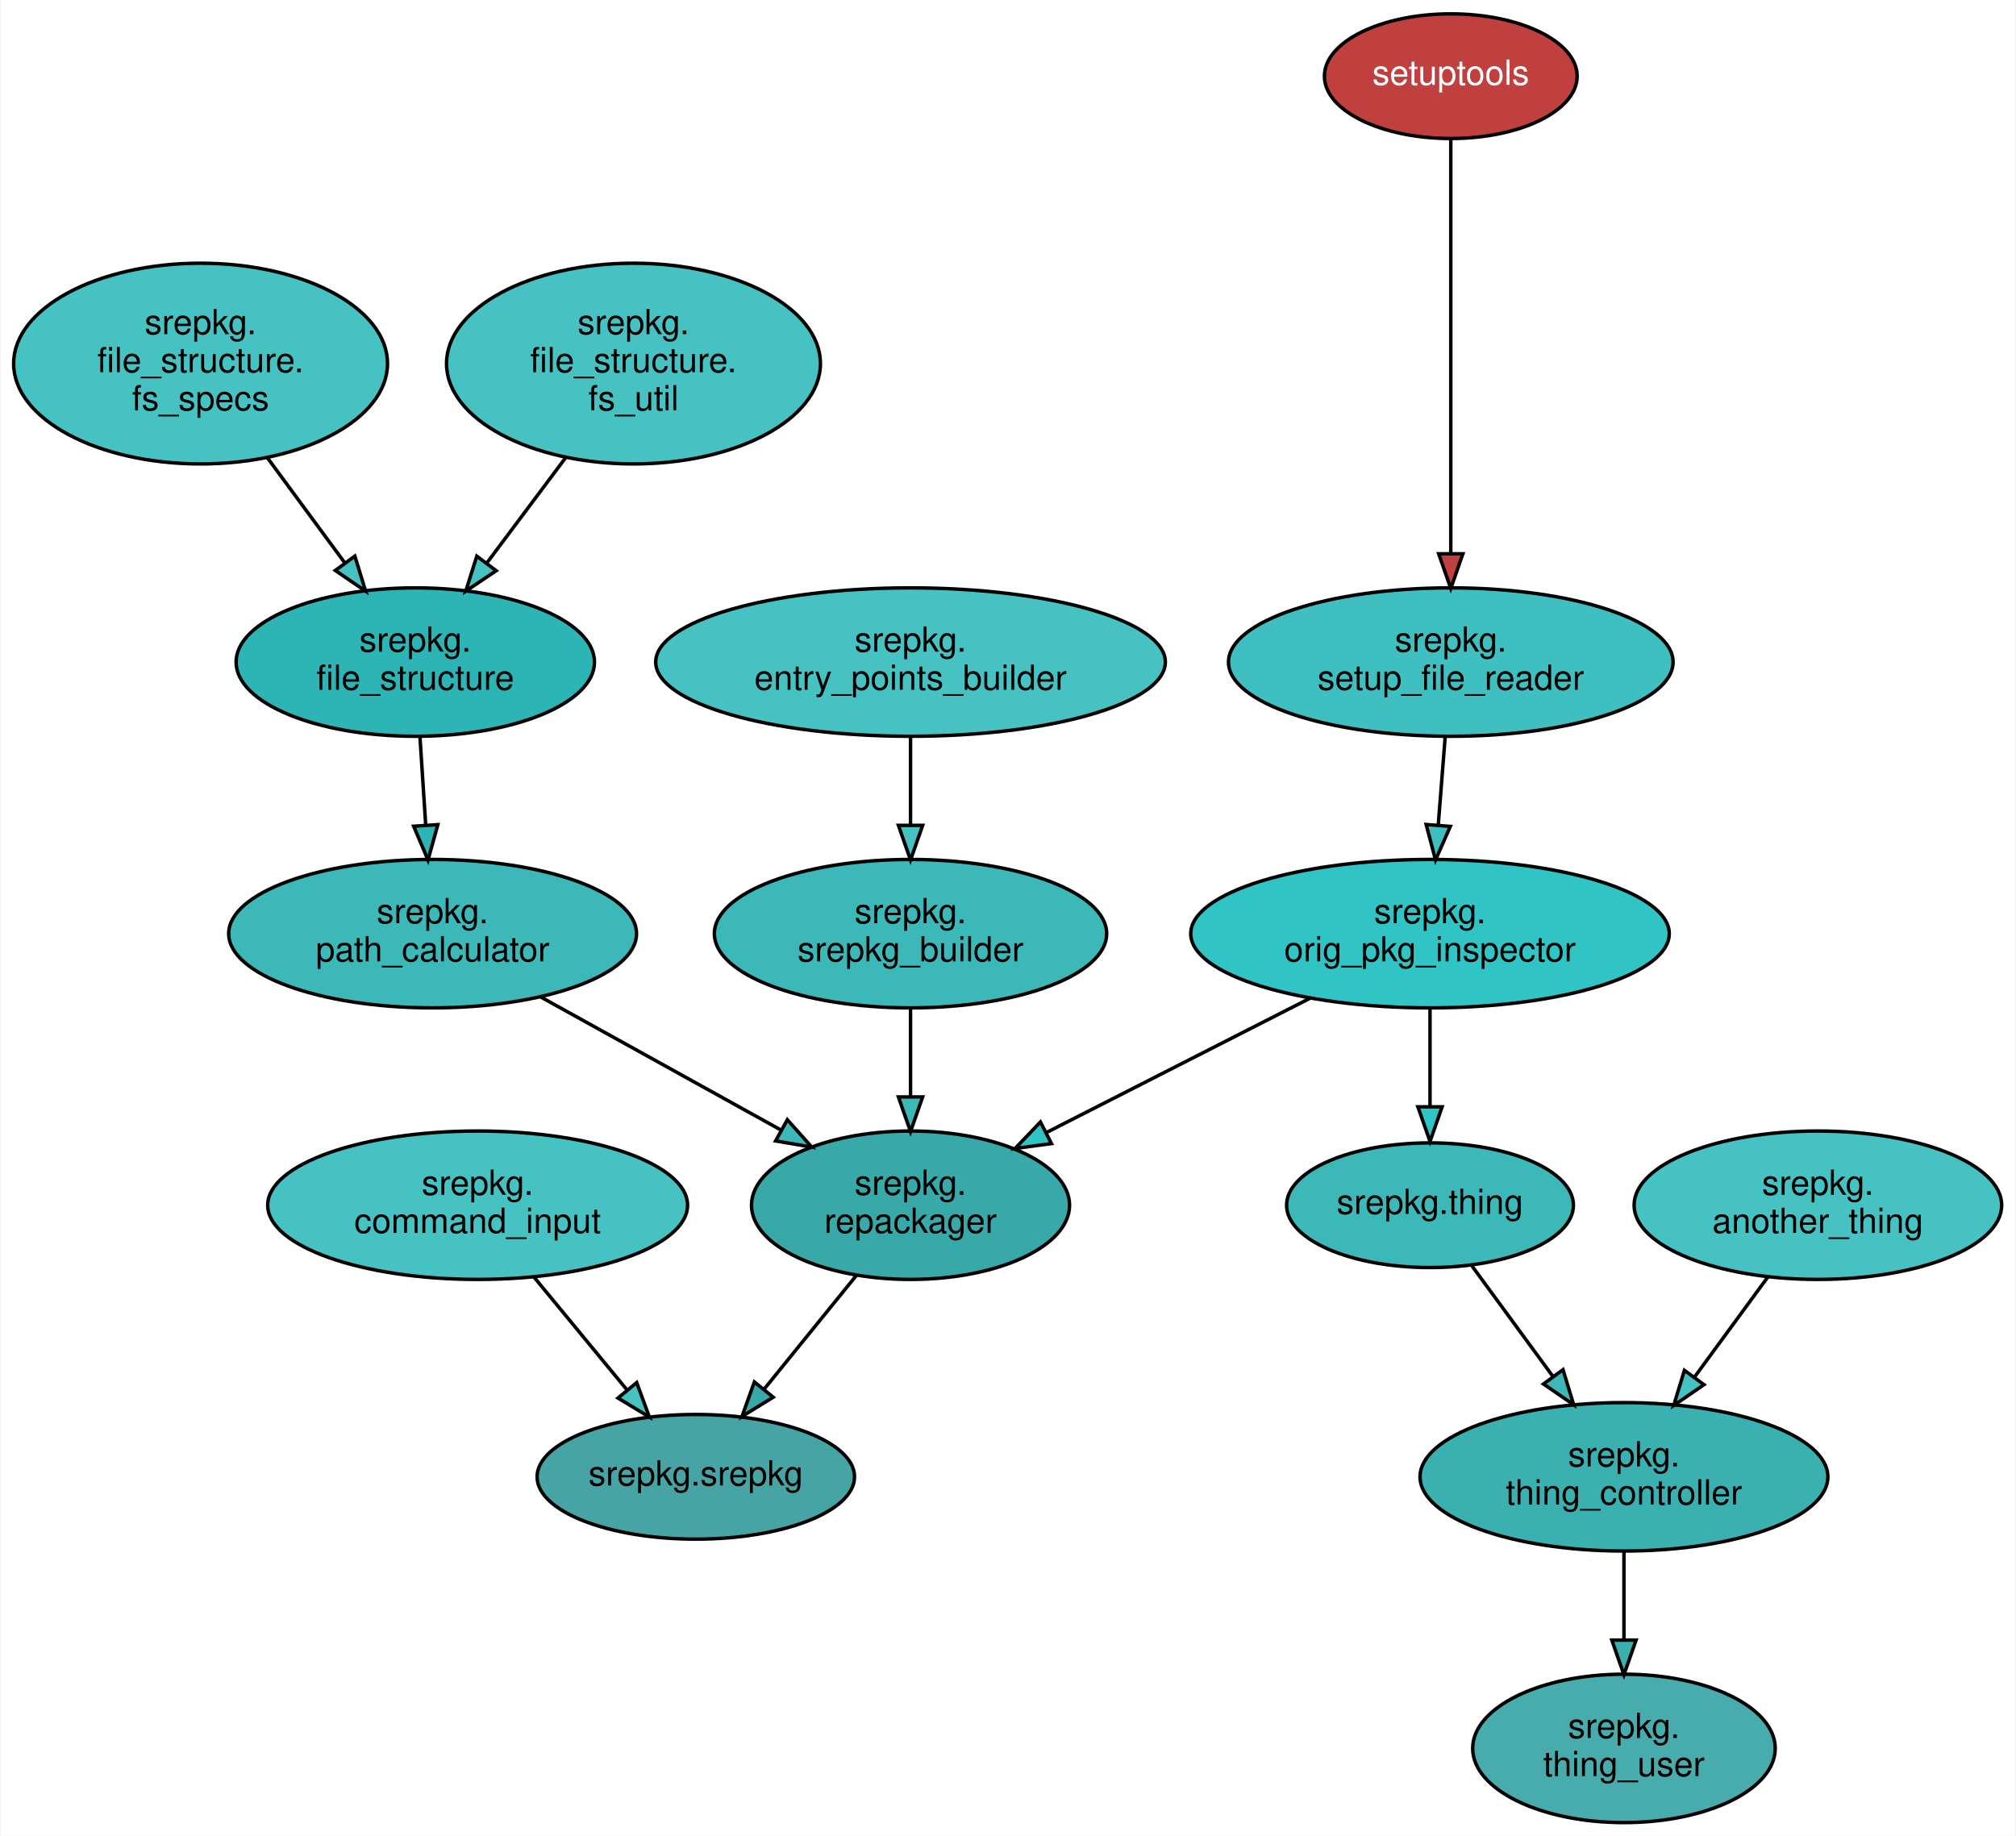
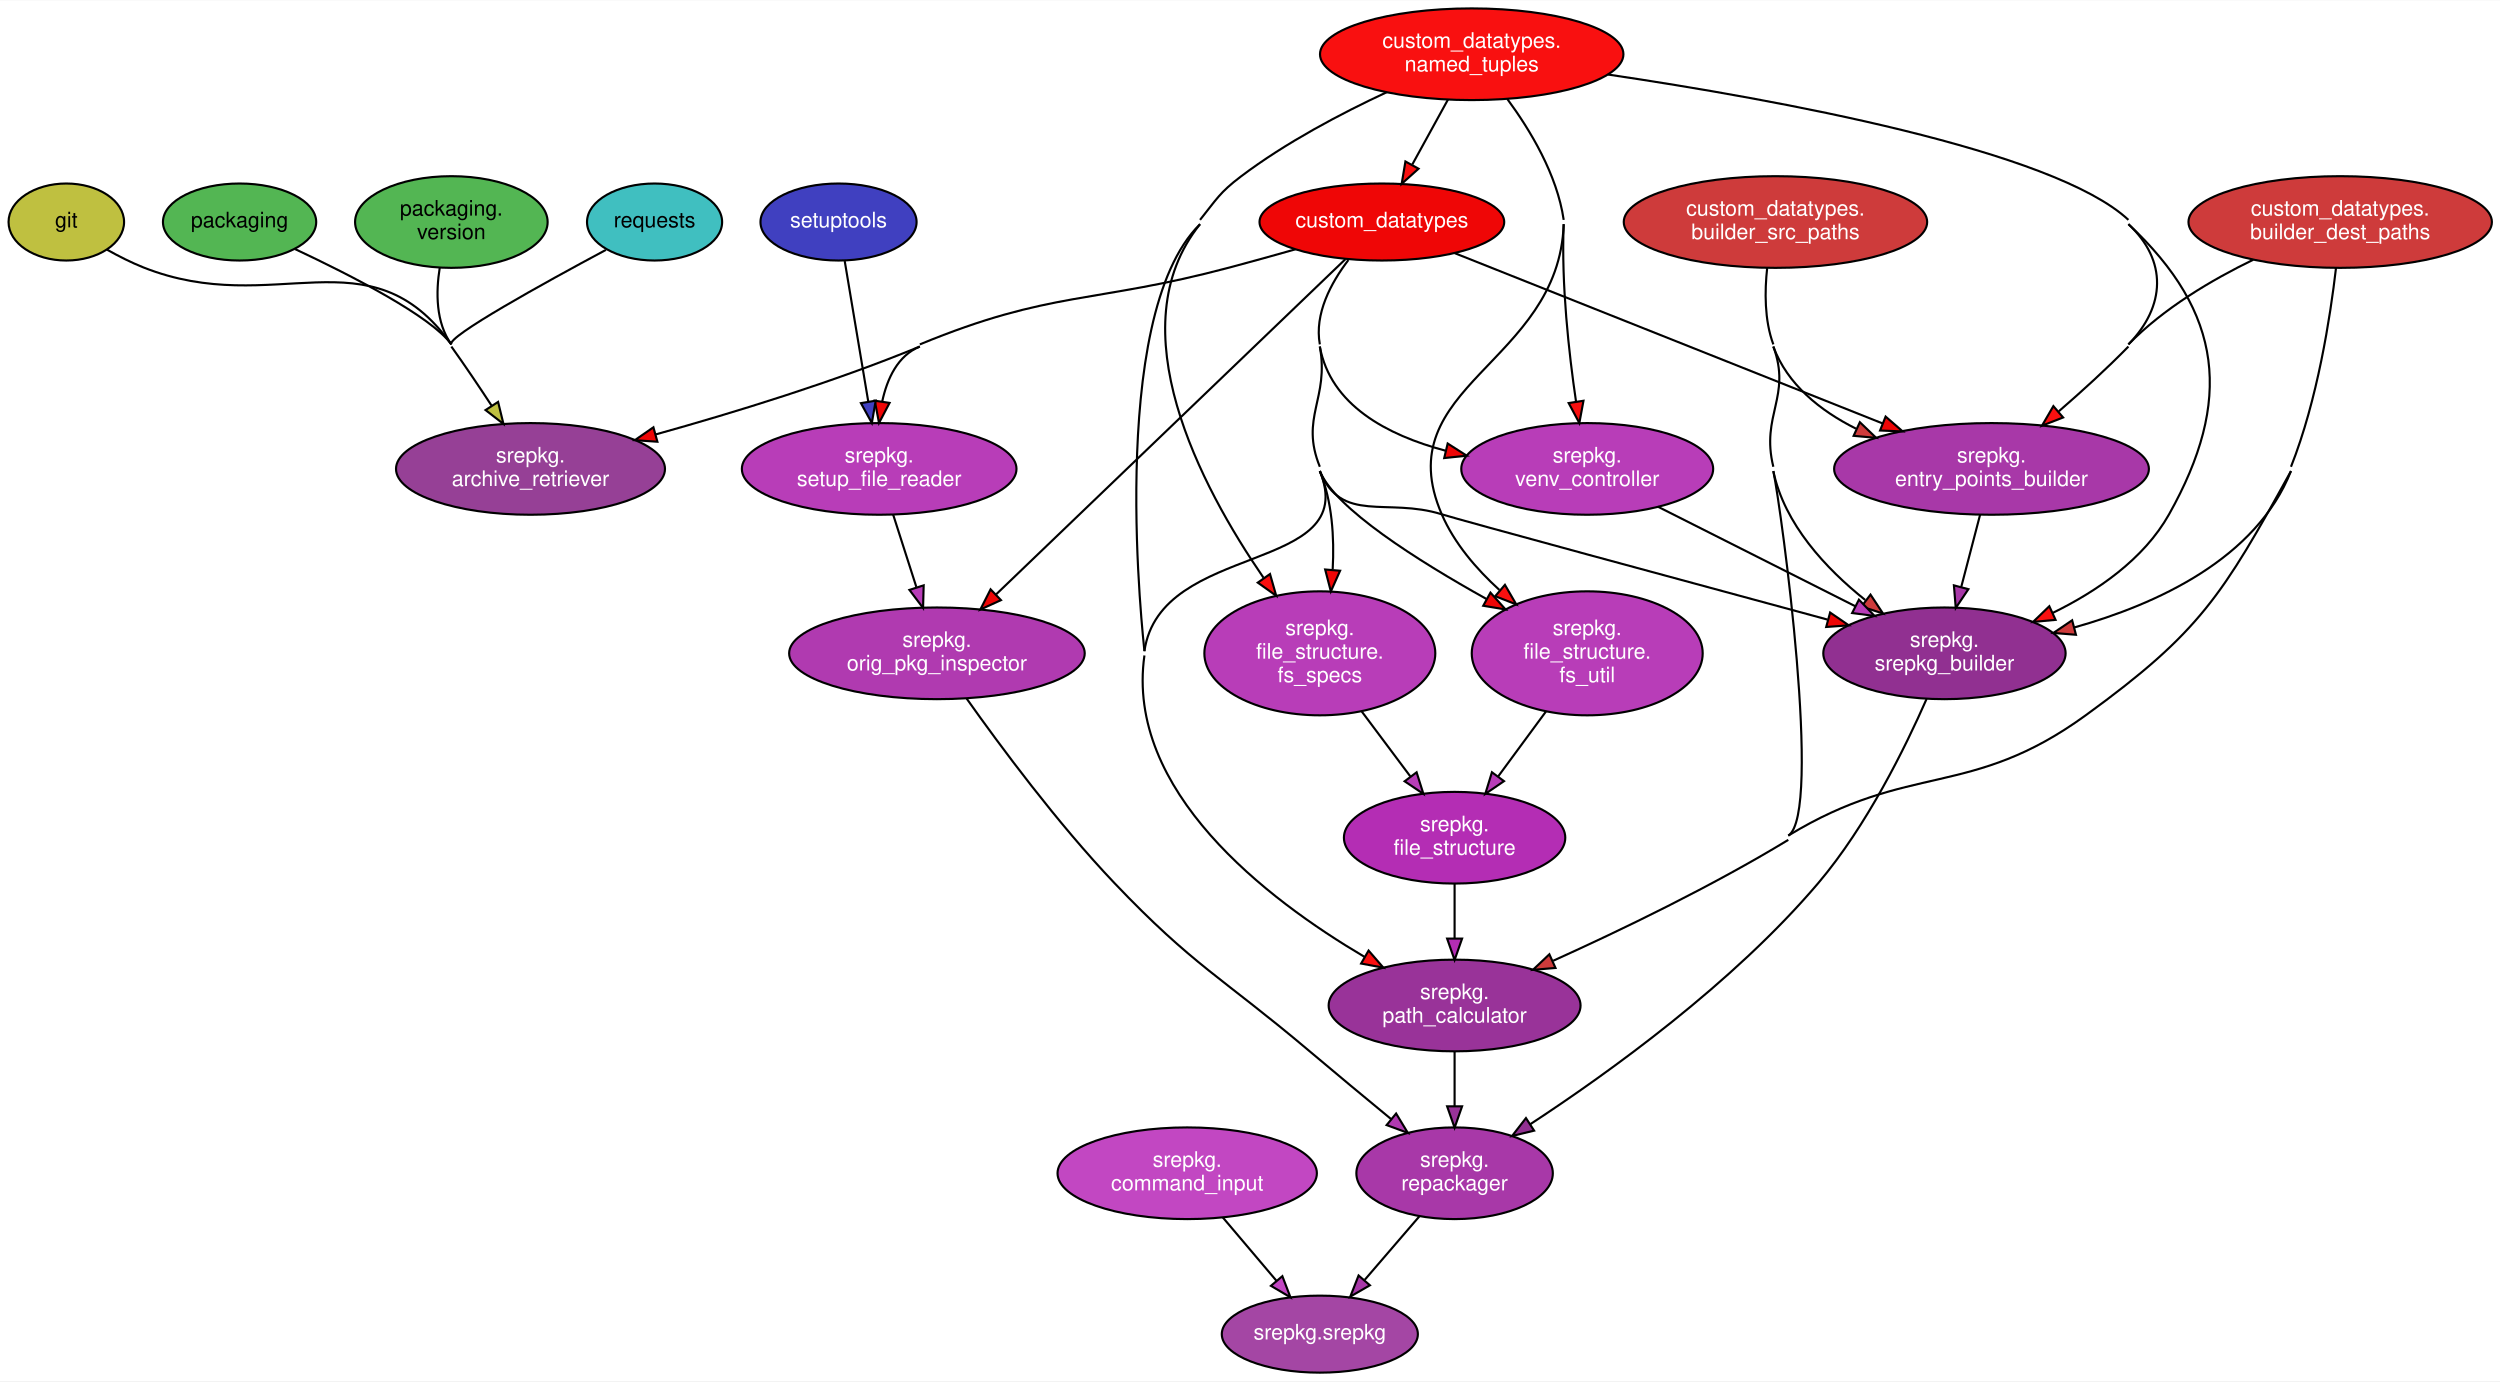
- <svg xmlns="http://www.w3.org/2000/svg" width="582pt" height="530pt" viewBox="0.00 0.00 581.77 530.11">
-   <g id="graph0" class="graph" transform="scale(1 1) rotate(0) translate(4 526.11)">
+ <svg xmlns="http://www.w3.org/2000/svg" width="1169pt" height="646pt" viewBox="0.00 0.00 1168.71 645.54">
+   <g id="graph0" class="graph" transform="scale(1 1) rotate(0) translate(4 641.54)">
    <style>.edge&gt;path:hover{stroke-width:8}</style>
-     <polygon fill="white" stroke="transparent" points="-4,4 -4,-526.11 577.77,-526.11 577.77,4 -4,4" />
+     <polygon fill="white" stroke="transparent" points="-4,4 -4,-641.54 1164.71,-641.54 1164.71,4 -4,4" />
    <g id="node1" class="node">
      <style>.edge&gt;path:hover{stroke-width:8}</style>
-       <ellipse fill="#c04040" stroke="black" cx="414.74" cy="-504.11" rx="36.49" ry="18" />
-       <text text-anchor="middle" x="414.74" y="-501.61" font-family="Helvetica,sans-Serif" font-size="10.00" fill="#ffffff">setuptools</text>
+       <ellipse fill="#ef0606" stroke="black" cx="642" cy="-537.9" rx="57.2" ry="18" />
+       <text text-anchor="middle" x="642" y="-535.4" font-family="Helvetica,sans-Serif" font-size="10.00" fill="#ffffff">custom_datatypes</text>
+     </g>
+     <g id="node10" class="node">
+       <style>.edge&gt;path:hover{stroke-width:8}</style>
+       <ellipse fill="#964096" stroke="black" cx="244" cy="-422.48" rx="62.87" ry="21.43" />
+       <text text-anchor="middle" x="244" y="-425.48" font-family="Helvetica,sans-Serif" font-size="10.00" fill="#ffffff">srepkg.</text>
+       <text text-anchor="middle" x="244" y="-414.48" font-family="Helvetica,sans-Serif" font-size="10.00" fill="#ffffff">archive_retriever</text>
+     </g>
+     <g id="edge1" class="edge">
+       <style>.edge&gt;path:hover{stroke-width:8}</style>
+       <path fill="none" stroke="black" d="M601.52,-525.12C591.56,-522.29 580.91,-519.33 571,-516.69 506.84,-499.6 487.38,-506.01 426,-480.69" />
+       <path fill="none" stroke="black" d="M426,-479.69C385.76,-463.09 338.79,-448.7 302.64,-438.64" />
+       <polygon fill="#ef0606" stroke="black" points="303.32,-435.19 292.75,-435.91 301.46,-441.94 303.32,-435.19" />
+     </g>
+     <g id="node12" class="node">
+       <style>.edge&gt;path:hover{stroke-width:8}</style>
+       <ellipse fill="#a838a8" stroke="black" cx="927" cy="-422.48" rx="73.58" ry="21.43" />
+       <text text-anchor="middle" x="927" y="-425.48" font-family="Helvetica,sans-Serif" font-size="10.00" fill="#ffffff">srepkg.</text>
+       <text text-anchor="middle" x="927" y="-414.48" font-family="Helvetica,sans-Serif" font-size="10.00" fill="#ffffff">entry_points_builder</text>
+     </g>
+     <g id="edge2" class="edge">
+       <style>.edge&gt;path:hover{stroke-width:8}</style>
+       <path fill="none" stroke="black" d="M676.09,-523.33C725.78,-503.56 818.43,-466.68 876.18,-443.7" />
+       <polygon fill="#ef0606" stroke="black" points="877.49,-446.95 885.49,-440 874.9,-440.44 877.49,-446.95" />
+     </g>
+     <g id="node14" class="node">
+       <style>.edge&gt;path:hover{stroke-width:8}</style>
+       <ellipse fill="#b83db8" stroke="black" cx="613" cy="-336.27" rx="53.98" ry="28.98" />
+       <text text-anchor="middle" x="613" y="-344.77" font-family="Helvetica,sans-Serif" font-size="10.00" fill="#ffffff">srepkg.</text>
+       <text text-anchor="middle" x="613" y="-333.77" font-family="Helvetica,sans-Serif" font-size="10.00" fill="#ffffff">file_structure.</text>
+       <text text-anchor="middle" x="613" y="-322.77" font-family="Helvetica,sans-Serif" font-size="10.00" fill="#ffffff">fs_specs</text>
+     </g>
+     <g id="edge3" class="edge">
+       <style>.edge&gt;path:hover{stroke-width:8}</style>
+       <path fill="none" stroke="black" d="M613,-421.48C618.79,-407.2 619.82,-390.4 619.01,-375.58" />
+       <polygon fill="#ef0606" stroke="black" points="622.47,-374.88 618.15,-365.2 615.49,-375.46 622.47,-374.88" />
+     </g>
+     <g id="node15" class="node">
+       <style>.edge&gt;path:hover{stroke-width:8}</style>
+       <ellipse fill="#b83db8" stroke="black" cx="738" cy="-336.27" rx="53.98" ry="28.98" />
+       <text text-anchor="middle" x="738" y="-344.77" font-family="Helvetica,sans-Serif" font-size="10.00" fill="#ffffff">srepkg.</text>
+       <text text-anchor="middle" x="738" y="-333.77" font-family="Helvetica,sans-Serif" font-size="10.00" fill="#ffffff">file_structure.</text>
+       <text text-anchor="middle" x="738" y="-322.77" font-family="Helvetica,sans-Serif" font-size="10.00" fill="#ffffff">fs_util</text>
+     </g>
+     <g id="edge4" class="edge">
+       <style>.edge&gt;path:hover{stroke-width:8}</style>
+       <path fill="none" stroke="black" d="M613,-421.48C620.06,-404.08 658.49,-379.72 690.89,-361.68" />
+       <polygon fill="#ef0606" stroke="black" points="692.76,-364.65 699.84,-356.77 689.39,-358.51 692.76,-364.65" />
+     </g>
+     <g id="node16" class="node">
+       <style>.edge&gt;path:hover{stroke-width:8}</style>
+       <ellipse fill="#b03ab0" stroke="black" cx="434" cy="-336.27" rx="69.09" ry="21.43" />
+       <text text-anchor="middle" x="434" y="-339.27" font-family="Helvetica,sans-Serif" font-size="10.00" fill="#ffffff">srepkg.</text>
+       <text text-anchor="middle" x="434" y="-328.27" font-family="Helvetica,sans-Serif" font-size="10.00" fill="#ffffff">orig_pkg_inspector</text>
+     </g>
+     <g id="edge5" class="edge">
+       <style>.edge&gt;path:hover{stroke-width:8}</style>
+       <path fill="none" stroke="black" d="M624.98,-520.56C589.1,-486.13 505.42,-405.82 461.71,-363.87" />
+       <polygon fill="#ef0606" stroke="black" points="463.93,-361.14 454.29,-356.74 459.08,-366.19 463.93,-361.14" />
+     </g>
+     <g id="node17" class="node">
+       <style>.edge&gt;path:hover{stroke-width:8}</style>
+       <ellipse fill="#993399" stroke="black" cx="676" cy="-171.64" rx="58.88" ry="21.43" />
+       <text text-anchor="middle" x="676" y="-174.64" font-family="Helvetica,sans-Serif" font-size="10.00" fill="#ffffff">srepkg.</text>
+       <text text-anchor="middle" x="676" y="-163.64" font-family="Helvetica,sans-Serif" font-size="10.00" fill="#ffffff">path_calculator</text>
+     </g>
+     <g id="edge6" class="edge">
+       <style>.edge&gt;path:hover{stroke-width:8}</style>
+       <path fill="none" stroke="black" d="M626.36,-520.15C618.2,-509.45 610.41,-494.95 613,-480.69" />
+       <path fill="none" stroke="black" d="M613,-421.48C632.64,-373.07 538.35,-388.99 531,-337.27" />
+       <path fill="none" stroke="black" d="M613,-479.69C617.47,-455.11 603.61,-446.63 613,-423.48" />
+     </g>
+     <g id="node19" class="node">
+       <style>.edge&gt;path:hover{stroke-width:8}</style>
+       <ellipse fill="#b83db8" stroke="black" cx="407" cy="-422.48" rx="64.19" ry="21.43" />
+       <text text-anchor="middle" x="407" y="-425.48" font-family="Helvetica,sans-Serif" font-size="10.00" fill="#ffffff">srepkg.</text>
+       <text text-anchor="middle" x="407" y="-414.48" font-family="Helvetica,sans-Serif" font-size="10.00" fill="#ffffff">setup_file_reader</text>
+     </g>
+     <g id="edge7" class="edge">
+       <style>.edge&gt;path:hover{stroke-width:8}</style>
+       <path fill="none" stroke="black" d="M426,-479.69C415.72,-475.45 410.73,-464.79 408.4,-453.88" />
+       <polygon fill="#ef0606" stroke="black" points="411.86,-453.34 406.93,-443.96 404.93,-454.37 411.86,-453.34" />
+     </g>
+     <g id="node21" class="node">
+       <style>.edge&gt;path:hover{stroke-width:8}</style>
+       <ellipse fill="#913091" stroke="black" cx="905" cy="-336.27" rx="56.64" ry="21.43" />
+       <text text-anchor="middle" x="905" y="-339.27" font-family="Helvetica,sans-Serif" font-size="10.00" fill="#ffffff">srepkg.</text>
+       <text text-anchor="middle" x="905" y="-328.27" font-family="Helvetica,sans-Serif" font-size="10.00" fill="#ffffff">srepkg_builder</text>
+     </g>
+     <g id="edge8" class="edge">
+       <style>.edge&gt;path:hover{stroke-width:8}</style>
+       <path fill="none" stroke="black" d="M613,-421.48C623.11,-396.57 644.35,-409.29 670,-401.26 678.76,-398.52 783.69,-370.07 850.34,-352.04" />
+       <polygon fill="#ef0606" stroke="black" points="851.55,-355.34 860.29,-349.35 849.72,-348.59 851.55,-355.34" />
+     </g>
+     <g id="node22" class="node">
+       <style>.edge&gt;path:hover{stroke-width:8}</style>
+       <ellipse fill="#b83db8" stroke="black" cx="738" cy="-422.48" rx="58.88" ry="21.43" />
+       <text text-anchor="middle" x="738" y="-425.48" font-family="Helvetica,sans-Serif" font-size="10.00" fill="#ffffff">srepkg.</text>
+       <text text-anchor="middle" x="738" y="-414.48" font-family="Helvetica,sans-Serif" font-size="10.00" fill="#ffffff">venv_controller</text>
+     </g>
+     <g id="edge9" class="edge">
+       <style>.edge&gt;path:hover{stroke-width:8}</style>
+       <path fill="none" stroke="black" d="M613,-479.69C617.96,-452.37 644.37,-438.28 671.64,-431.03" />
+       <polygon fill="#ef0606" stroke="black" points="672.76,-434.36 681.68,-428.66 671.15,-427.55 672.76,-434.36" />
+     </g>
+     <g id="node2" class="node">
+       <style>.edge&gt;path:hover{stroke-width:8}</style>
+       <ellipse fill="#ce3b3b" stroke="black" cx="1090" cy="-537.9" rx="70.92" ry="21.43" />
+       <text text-anchor="middle" x="1090" y="-540.9" font-family="Helvetica,sans-Serif" font-size="10.00" fill="#ffffff">custom_datatypes.</text>
+       <text text-anchor="middle" x="1090" y="-529.9" font-family="Helvetica,sans-Serif" font-size="10.00" fill="#ffffff">builder_dest_paths</text>
+     </g>
+     <g id="edge10" class="edge">
+       <style>.edge&gt;path:hover{stroke-width:8}</style>
+       <path fill="none" stroke="black" d="M1049.4,-520.3C1029.97,-510.86 1007.42,-497.53 991,-480.69" />
+     </g>
+     <g id="edge11" class="edge">
+       <style>.edge&gt;path:hover{stroke-width:8}</style>
+       <path fill="none" stroke="black" d="M1067,-421.48C1034.96,-363.42 1024.65,-346.24 971,-307.28 917.08,-268.13 888.94,-285.69 832,-251.07" />
+     </g>
+     <g id="edge12" class="edge">
+       <style>.edge&gt;path:hover{stroke-width:8}</style>
+       <path fill="none" stroke="black" d="M1067,-421.48C1050.8,-380.59 1004.58,-359.29 965.63,-348.35" />
+       <polygon fill="#ce3b3b" stroke="black" points="966.47,-344.95 955.91,-345.79 964.69,-351.72 966.47,-344.95" />
+       <path fill="none" stroke="black" d="M1088.07,-516.62C1085.38,-493.44 1079.36,-454.67 1067,-423.48" />
+     </g>
+     <g id="node3" class="node">
+       <style>.edge&gt;path:hover{stroke-width:8}</style>
+       <ellipse fill="#ce3b3b" stroke="black" cx="826" cy="-537.9" rx="70.92" ry="21.43" />
+       <text text-anchor="middle" x="826" y="-540.9" font-family="Helvetica,sans-Serif" font-size="10.00" fill="#ffffff">custom_datatypes.</text>
+       <text text-anchor="middle" x="826" y="-529.9" font-family="Helvetica,sans-Serif" font-size="10.00" fill="#ffffff">builder_src_paths</text>
+     </g>
+     <g id="edge13" class="edge">
+       <style>.edge&gt;path:hover{stroke-width:8}</style>
+       <path fill="none" stroke="black" d="M825,-479.69C831.52,-462 846.82,-449.74 863.64,-441.3" />
+       <polygon fill="#ce3b3b" stroke="black" points="865.45,-444.32 873.1,-436.99 862.54,-437.95 865.45,-444.32" />
+     </g>
+     <g id="edge14" class="edge">
+       <style>.edge&gt;path:hover{stroke-width:8}</style>
+       <path fill="none" stroke="black" d="M825,-421.48C828.86,-402.92 848.04,-261.16 832,-251.07" />
+       <path fill="none" stroke="black" d="M825,-479.69C833.64,-456.25 819.05,-447.74 825,-423.48" />
+       <path fill="none" stroke="black" d="M822.14,-516.54C820.92,-505.59 820.81,-492.04 825,-480.69" />
+       <path fill="none" stroke="black" d="M832,-249.07C796.39,-227.41 753.76,-206.86 722.07,-192.54" />
+       <polygon fill="#ce3b3b" stroke="black" points="723.17,-189.19 712.61,-188.3 720.3,-195.58 723.17,-189.19" />
+     </g>
+     <g id="edge15" class="edge">
+       <style>.edge&gt;path:hover{stroke-width:8}</style>
+       <path fill="none" stroke="black" d="M825,-421.48C830.17,-396.65 849.56,-375.9 867.95,-361.21" />
+       <polygon fill="#ce3b3b" stroke="black" points="870.43,-363.72 876.28,-354.89 866.2,-358.14 870.43,-363.72" />
+     </g>
+     <g id="node4" class="node">
+       <style>.edge&gt;path:hover{stroke-width:8}</style>
+       <ellipse fill="#f91010" stroke="black" cx="684" cy="-616.33" rx="70.92" ry="21.43" />
+       <text text-anchor="middle" x="684" y="-619.33" font-family="Helvetica,sans-Serif" font-size="10.00" fill="#ffffff">custom_datatypes.</text>
+       <text text-anchor="middle" x="684" y="-608.33" font-family="Helvetica,sans-Serif" font-size="10.00" fill="#ffffff">named_tuples</text>
+     </g>
+     <g id="edge16" class="edge">
+       <style>.edge&gt;path:hover{stroke-width:8}</style>
+       <path fill="none" stroke="black" d="M672.96,-595.25C667.84,-585.93 661.7,-574.74 656.23,-564.8" />
+       <polygon fill="#f91010" stroke="black" points="659.14,-562.83 651.26,-555.75 653.01,-566.2 659.14,-562.83" />
+     </g>
+     <g id="edge17" class="edge">
+       <style>.edge&gt;path:hover{stroke-width:8}</style>
+       <path fill="none" stroke="black" d="M747.57,-606.87C826.8,-595.11 956.08,-571.52 991,-538.9" />
+       <path fill="none" stroke="black" d="M991,-536.9C1009.26,-519.85 1008.45,-498.57 991,-480.69" />
+       <path fill="none" stroke="black" d="M991,-479.69C980.88,-469.31 969.13,-458.64 958.47,-449.42" />
+       <polygon fill="#f91010" stroke="black" points="960.47,-446.52 950.59,-442.68 955.92,-451.84 960.47,-446.52" />
+     </g>
+     <g id="edge18" class="edge">
+       <style>.edge&gt;path:hover{stroke-width:8}</style>
+       <path fill="none" stroke="black" d="M557,-536.9C518.15,-488.42 557.14,-414.56 586.68,-371.59" />
+       <polygon fill="#f91010" stroke="black" points="589.71,-373.35 592.62,-363.16 583.99,-369.32 589.71,-373.35" />
+     </g>
+     <g id="edge19" class="edge">
+       <style>.edge&gt;path:hover{stroke-width:8}</style>
+       <path fill="none" stroke="black" d="M727,-536.9C724.76,-471.55 644.06,-461.29 670,-401.26 675.85,-387.73 686.12,-375.74 696.94,-365.9" />
+       <polygon fill="#f91010" stroke="black" points="699.53,-368.29 704.85,-359.12 694.98,-362.97 699.53,-368.29" />
+       <path fill="none" stroke="black" d="M700.6,-595.47C711.37,-580.87 723.94,-559.99 727,-538.9" />
+     </g>
+     <g id="edge20" class="edge">
+       <style>.edge&gt;path:hover{stroke-width:8}</style>
+       <path fill="none" stroke="black" d="M531,-335.27C522.02,-272.07 587.88,-221.53 633.82,-194.41" />
+       <polygon fill="#f91010" stroke="black" points="635.79,-197.32 642.72,-189.31 632.3,-191.25 635.79,-197.32" />
+       <path fill="none" stroke="black" d="M557,-536.9C512.69,-493.33 530.89,-339.65 531,-337.27" />
+       <path fill="none" stroke="black" d="M644.39,-598.64C623.1,-588.73 596.98,-575 576,-559.11 566.17,-551.67 564.71,-548.52 557,-538.9" />
+     </g>
+     <g id="edge21" class="edge">
+       <style>.edge&gt;path:hover{stroke-width:8}</style>
+       <path fill="none" stroke="black" d="M991,-536.9C1035.48,-495.34 1039.81,-454.34 1010,-401.26 998.16,-380.18 976.25,-365.23 955.5,-355.11" />
+       <polygon fill="#f91010" stroke="black" points="956.94,-351.92 946.39,-350.93 954.02,-358.29 956.94,-351.92" />
+     </g>
+     <g id="edge22" class="edge">
+       <style>.edge&gt;path:hover{stroke-width:8}</style>
+       <path fill="none" stroke="black" d="M727,-536.9C725.86,-508.74 729.4,-476.8 732.76,-454.01" />
+       <polygon fill="#f91010" stroke="black" points="736.25,-454.34 734.32,-443.92 729.33,-453.26 736.25,-454.34" />
+     </g>
+     <g id="node5" class="node">
+       <style>.edge&gt;path:hover{stroke-width:8}</style>
+       <ellipse fill="#bfc040" stroke="black" cx="27" cy="-537.9" rx="27" ry="18" />
+       <text text-anchor="middle" x="27" y="-535.4" font-family="Helvetica,sans-Serif" font-size="10.00" fill="#000000">git</text>
+     </g>
+     <g id="edge23" class="edge">
+       <style>.edge&gt;path:hover{stroke-width:8}</style>
+       <path fill="none" stroke="black" d="M207,-479.69C213.33,-470.85 219.94,-461.02 225.8,-452.08" />
+       <polygon fill="#bfc040" stroke="black" points="228.85,-453.8 231.36,-443.5 222.98,-449.99 228.85,-453.8" />
+       <path fill="none" stroke="black" d="M45.96,-525.01C51.33,-521.99 57.27,-518.97 63,-516.69 124.31,-492.32 168.59,-534.32 207,-480.69" />
+     </g>
+     <g id="node6" class="node">
+       <style>.edge&gt;path:hover{stroke-width:8}</style>
+       <ellipse fill="#53b653" stroke="black" cx="108" cy="-537.9" rx="35.82" ry="18" />
+       <text text-anchor="middle" x="108" y="-535.4" font-family="Helvetica,sans-Serif" font-size="10.00" fill="#000000">packaging</text>
+     </g>
+     <g id="edge24" class="edge">
+       <style>.edge&gt;path:hover{stroke-width:8}</style>
+       <path fill="none" stroke="black" d="M133.99,-525.22C160.05,-512.99 197.62,-493.78 207,-480.69" />
+     </g>
+     <g id="node7" class="node">
+       <style>.edge&gt;path:hover{stroke-width:8}</style>
+       <ellipse fill="#53b653" stroke="black" cx="207" cy="-537.9" rx="45.01" ry="21.43" />
+       <text text-anchor="middle" x="207" y="-540.9" font-family="Helvetica,sans-Serif" font-size="10.00" fill="#000000">packaging.</text>
+       <text text-anchor="middle" x="207" y="-529.9" font-family="Helvetica,sans-Serif" font-size="10.00" fill="#000000">version</text>
+     </g>
+     <g id="edge25" class="edge">
+       <style>.edge&gt;path:hover{stroke-width:8}</style>
+       <path fill="none" stroke="black" d="M201.59,-516.68C199.73,-505.12 199.67,-490.92 207,-480.69" />
+     </g>
+     <g id="node8" class="node">
+       <style>.edge&gt;path:hover{stroke-width:8}</style>
+       <ellipse fill="#40bfc0" stroke="black" cx="302" cy="-537.9" rx="31.58" ry="18" />
+       <text text-anchor="middle" x="302" y="-535.4" font-family="Helvetica,sans-Serif" font-size="10.00" fill="#000000">requests</text>
+     </g>
+     <g id="edge26" class="edge">
+       <style>.edge&gt;path:hover{stroke-width:8}</style>
+       <path fill="none" stroke="black" d="M279.25,-524.87C250.37,-509.4 204.55,-484.12 207,-480.69" />
+     </g>
+     <g id="node9" class="node">
+       <style>.edge&gt;path:hover{stroke-width:8}</style>
+       <ellipse fill="#4040c0" stroke="black" cx="388" cy="-537.9" rx="36.49" ry="18" />
+       <text text-anchor="middle" x="388" y="-535.4" font-family="Helvetica,sans-Serif" font-size="10.00" fill="#ffffff">setuptools</text>
+     </g>
+     <g id="edge27" class="edge">
+       <style>.edge&gt;path:hover{stroke-width:8}</style>
+       <path fill="none" stroke="black" d="M390.89,-519.67C393.8,-502.29 398.36,-475.06 401.89,-454.01" />
+       <polygon fill="#4040c0" stroke="black" points="405.37,-454.38 403.57,-443.94 398.47,-453.23 405.37,-454.38" />
    </g>
    <g id="node11" class="node">
      <style>.edge&gt;path:hover{stroke-width:8}</style>
-       <ellipse fill="#40bfc0" stroke="black" cx="414.74" cy="-334.92" rx="64.19" ry="21.43" />
-       <text text-anchor="middle" x="414.74" y="-337.92" font-family="Helvetica,sans-Serif" font-size="10.00" fill="#000000">srepkg.</text>
-       <text text-anchor="middle" x="414.74" y="-326.92" font-family="Helvetica,sans-Serif" font-size="10.00" fill="#000000">setup_file_reader</text>
-     </g>
-     <g id="edge1" class="edge">
-       <style>.edge&gt;path:hover{stroke-width:8}</style>
-       <path fill="none" stroke="black" d="M414.74,-485.85C414.74,-457.65 414.74,-401.33 414.74,-366.32" />
-       <polygon fill="#c04040" stroke="black" points="418.24,-366.19 414.74,-356.19 411.24,-366.19 418.24,-366.19" />
-     </g>
-     <g id="node2" class="node">
-       <style>.edge&gt;path:hover{stroke-width:8}</style>
-       <ellipse fill="#47c2c2" stroke="black" cx="520.74" cy="-178.07" rx="53.07" ry="21.43" />
-       <text text-anchor="middle" x="520.74" y="-181.07" font-family="Helvetica,sans-Serif" font-size="10.00" fill="#000000">srepkg.</text>
-       <text text-anchor="middle" x="520.74" y="-170.07" font-family="Helvetica,sans-Serif" font-size="10.00" fill="#000000">another_thing</text>
-     </g>
-     <g id="node15" class="node">
-       <style>.edge&gt;path:hover{stroke-width:8}</style>
-       <ellipse fill="#3ab0b0" stroke="black" cx="464.74" cy="-99.64" rx="58.88" ry="21.43" />
-       <text text-anchor="middle" x="464.74" y="-102.64" font-family="Helvetica,sans-Serif" font-size="10.00" fill="#000000">srepkg.</text>
-       <text text-anchor="middle" x="464.74" y="-91.64" font-family="Helvetica,sans-Serif" font-size="10.00" fill="#000000">thing_controller</text>
-     </g>
-     <g id="edge2" class="edge">
-       <style>.edge&gt;path:hover{stroke-width:8}</style>
-       <path fill="none" stroke="black" d="M506.32,-157.38C499.85,-148.56 492.11,-137.99 485.07,-128.38" />
-       <polygon fill="#47c2c2" stroke="black" points="487.85,-126.25 479.11,-120.25 482.2,-130.39 487.85,-126.25" />
-     </g>
-     <g id="node3" class="node">
-       <style>.edge&gt;path:hover{stroke-width:8}</style>
-       <ellipse fill="#47c2c2" stroke="black" cx="133.74" cy="-178.07" rx="60.62" ry="21.43" />
-       <text text-anchor="middle" x="133.74" y="-181.07" font-family="Helvetica,sans-Serif" font-size="10.00" fill="#000000">srepkg.</text>
-       <text text-anchor="middle" x="133.74" y="-170.07" font-family="Helvetica,sans-Serif" font-size="10.00" fill="#000000">command_input</text>
-     </g>
-     <g id="node12" class="node">
-       <style>.edge&gt;path:hover{stroke-width:8}</style>
-       <ellipse fill="#46a4a4" stroke="black" cx="196.74" cy="-99.64" rx="45.83" ry="18" />
-       <text text-anchor="middle" x="196.74" y="-97.14" font-family="Helvetica,sans-Serif" font-size="10.00" fill="#000000">srepkg.srepkg</text>
-     </g>
-     <g id="edge3" class="edge">
-       <style>.edge&gt;path:hover{stroke-width:8}</style>
-       <path fill="none" stroke="black" d="M149.96,-157.38C158.13,-147.47 168.11,-135.37 176.75,-124.89" />
-       <polygon fill="#47c2c2" stroke="black" points="179.67,-126.85 183.33,-116.9 174.27,-122.39 179.67,-126.85" />
-     </g>
-     <g id="node4" class="node">
-       <style>.edge&gt;path:hover{stroke-width:8}</style>
-       <ellipse fill="#47c2c2" stroke="black" cx="258.74" cy="-334.92" rx="73.58" ry="21.43" />
-       <text text-anchor="middle" x="258.74" y="-337.92" font-family="Helvetica,sans-Serif" font-size="10.00" fill="#000000">srepkg.</text>
-       <text text-anchor="middle" x="258.74" y="-326.92" font-family="Helvetica,sans-Serif" font-size="10.00" fill="#000000">entry_points_builder</text>
+       <ellipse fill="#c247c2" stroke="black" cx="551" cy="-93.21" rx="60.62" ry="21.43" />
+       <text text-anchor="middle" x="551" y="-96.21" font-family="Helvetica,sans-Serif" font-size="10.00" fill="#ffffff">srepkg.</text>
+       <text text-anchor="middle" x="551" y="-85.21" font-family="Helvetica,sans-Serif" font-size="10.00" fill="#ffffff">command_input</text>
+     </g>
+     <g id="node20" class="node">
+       <style>.edge&gt;path:hover{stroke-width:8}</style>
+       <ellipse fill="#a446a4" stroke="black" cx="613" cy="-18" rx="45.83" ry="18" />
+       <text text-anchor="middle" x="613" y="-15.5" font-family="Helvetica,sans-Serif" font-size="10.00" fill="#ffffff">srepkg.srepkg</text>
+     </g>
+     <g id="edge28" class="edge">
+       <style>.edge&gt;path:hover{stroke-width:8}</style>
+       <path fill="none" stroke="black" d="M567.61,-72.59C575.35,-63.46 584.62,-52.51 592.76,-42.9" />
+       <polygon fill="#c247c2" stroke="black" points="595.48,-45.1 599.27,-35.21 590.14,-40.58 595.48,-45.1" />
+     </g>
+     <g id="edge29" class="edge">
+       <style>.edge&gt;path:hover{stroke-width:8}</style>
+       <path fill="none" stroke="black" d="M921.67,-401.09C919.03,-390.96 915.77,-378.51 912.85,-367.3" />
+       <polygon fill="#a838a8" stroke="black" points="916.19,-366.26 910.28,-357.47 909.42,-368.03 916.19,-366.26" />
    </g>
    <g id="node13" class="node">
      <style>.edge&gt;path:hover{stroke-width:8}</style>
-       <ellipse fill="#3db8b8" stroke="black" cx="258.74" cy="-256.49" rx="56.64" ry="21.43" />
-       <text text-anchor="middle" x="258.74" y="-259.49" font-family="Helvetica,sans-Serif" font-size="10.00" fill="#000000">srepkg.</text>
-       <text text-anchor="middle" x="258.74" y="-248.49" font-family="Helvetica,sans-Serif" font-size="10.00" fill="#000000">srepkg_builder</text>
-     </g>
-     <g id="edge4" class="edge">
-       <style>.edge&gt;path:hover{stroke-width:8}</style>
-       <path fill="none" stroke="black" d="M258.74,-313.44C258.74,-305.58 258.74,-296.44 258.74,-287.84" />
-       <polygon fill="#47c2c2" stroke="black" points="262.24,-287.76 258.74,-277.76 255.24,-287.76 262.24,-287.76" />
-     </g>
-     <g id="node5" class="node">
-       <style>.edge&gt;path:hover{stroke-width:8}</style>
-       <ellipse fill="#2db4b4" stroke="black" cx="115.74" cy="-334.92" rx="51.74" ry="21.43" />
-       <text text-anchor="middle" x="115.74" y="-337.92" font-family="Helvetica,sans-Serif" font-size="10.00" fill="#000000">srepkg.</text>
-       <text text-anchor="middle" x="115.74" y="-326.92" font-family="Helvetica,sans-Serif" font-size="10.00" fill="#000000">file_structure</text>
-     </g>
-     <g id="node9" class="node">
-       <style>.edge&gt;path:hover{stroke-width:8}</style>
-       <ellipse fill="#3db8b8" stroke="black" cx="120.74" cy="-256.49" rx="58.88" ry="21.43" />
-       <text text-anchor="middle" x="120.74" y="-259.49" font-family="Helvetica,sans-Serif" font-size="10.00" fill="#000000">srepkg.</text>
-       <text text-anchor="middle" x="120.74" y="-248.49" font-family="Helvetica,sans-Serif" font-size="10.00" fill="#000000">path_calculator</text>
-     </g>
-     <g id="edge5" class="edge">
-       <style>.edge&gt;path:hover{stroke-width:8}</style>
-       <path fill="none" stroke="black" d="M117.08,-313.44C117.59,-305.58 118.19,-296.44 118.75,-287.84" />
-       <polygon fill="#2db4b4" stroke="black" points="122.25,-287.97 119.41,-277.76 115.27,-287.51 122.25,-287.97" />
-     </g>
-     <g id="node6" class="node">
-       <style>.edge&gt;path:hover{stroke-width:8}</style>
-       <ellipse fill="#47c2c2" stroke="black" cx="53.74" cy="-421.12" rx="53.98" ry="28.98" />
-       <text text-anchor="middle" x="53.74" y="-429.62" font-family="Helvetica,sans-Serif" font-size="10.00" fill="#000000">srepkg.</text>
-       <text text-anchor="middle" x="53.74" y="-418.62" font-family="Helvetica,sans-Serif" font-size="10.00" fill="#000000">file_structure.</text>
-       <text text-anchor="middle" x="53.74" y="-407.62" font-family="Helvetica,sans-Serif" font-size="10.00" fill="#000000">fs_specs</text>
-     </g>
-     <g id="edge6" class="edge">
-       <style>.edge&gt;path:hover{stroke-width:8}</style>
-       <path fill="none" stroke="black" d="M73.02,-393.94C80.11,-384.31 88.16,-373.37 95.35,-363.61" />
-       <polygon fill="#47c2c2" stroke="black" points="98.29,-365.52 101.4,-355.39 92.65,-361.37 98.29,-365.52" />
-     </g>
-     <g id="node7" class="node">
-       <style>.edge&gt;path:hover{stroke-width:8}</style>
-       <ellipse fill="#47c2c2" stroke="black" cx="178.74" cy="-421.12" rx="53.98" ry="28.98" />
-       <text text-anchor="middle" x="178.74" y="-429.62" font-family="Helvetica,sans-Serif" font-size="10.00" fill="#000000">srepkg.</text>
-       <text text-anchor="middle" x="178.74" y="-418.62" font-family="Helvetica,sans-Serif" font-size="10.00" fill="#000000">file_structure.</text>
-       <text text-anchor="middle" x="178.74" y="-407.62" font-family="Helvetica,sans-Serif" font-size="10.00" fill="#000000">fs_util</text>
-     </g>
-     <g id="edge7" class="edge">
-       <style>.edge&gt;path:hover{stroke-width:8}</style>
-       <path fill="none" stroke="black" d="M159.15,-393.94C151.94,-384.31 143.76,-373.37 136.46,-363.61" />
-       <polygon fill="#47c2c2" stroke="black" points="139.1,-361.3 130.31,-355.39 133.5,-365.5 139.1,-361.3" />
-     </g>
-     <g id="node8" class="node">
-       <style>.edge&gt;path:hover{stroke-width:8}</style>
-       <ellipse fill="#31c4c4" stroke="black" cx="408.74" cy="-256.49" rx="69.09" ry="21.43" />
-       <text text-anchor="middle" x="408.74" y="-259.49" font-family="Helvetica,sans-Serif" font-size="10.00" fill="#000000">srepkg.</text>
-       <text text-anchor="middle" x="408.74" y="-248.49" font-family="Helvetica,sans-Serif" font-size="10.00" fill="#000000">orig_pkg_inspector</text>
-     </g>
-     <g id="node10" class="node">
-       <style>.edge&gt;path:hover{stroke-width:8}</style>
-       <ellipse fill="#38a8a8" stroke="black" cx="258.74" cy="-178.07" rx="45.92" ry="21.43" />
-       <text text-anchor="middle" x="258.74" y="-181.07" font-family="Helvetica,sans-Serif" font-size="10.00" fill="#000000">srepkg.</text>
-       <text text-anchor="middle" x="258.74" y="-170.07" font-family="Helvetica,sans-Serif" font-size="10.00" fill="#000000">repackager</text>
-     </g>
-     <g id="edge8" class="edge">
-       <style>.edge&gt;path:hover{stroke-width:8}</style>
-       <path fill="none" stroke="black" d="M374.33,-237.96C351.57,-226.36 321.68,-211.14 298,-199.07" />
-       <polygon fill="#31c4c4" stroke="black" points="299.43,-195.87 288.93,-194.45 296.25,-202.11 299.43,-195.87" />
-     </g>
-     <g id="node14" class="node">
-       <style>.edge&gt;path:hover{stroke-width:8}</style>
-       <ellipse fill="#3db8b8" stroke="black" cx="408.74" cy="-178.07" rx="41.41" ry="18" />
-       <text text-anchor="middle" x="408.74" y="-175.57" font-family="Helvetica,sans-Serif" font-size="10.00" fill="#000000">srepkg.thing</text>
-     </g>
-     <g id="edge9" class="edge">
-       <style>.edge&gt;path:hover{stroke-width:8}</style>
-       <path fill="none" stroke="black" d="M408.74,-235.01C408.74,-226.27 408.74,-215.95 408.74,-206.56" />
-       <polygon fill="#31c4c4" stroke="black" points="412.24,-206.49 408.74,-196.49 405.24,-206.49 412.24,-206.49" />
-     </g>
-     <g id="edge10" class="edge">
-       <style>.edge&gt;path:hover{stroke-width:8}</style>
-       <path fill="none" stroke="black" d="M151.71,-238.34C172.29,-226.94 199.44,-211.91 221.24,-199.83" />
-       <polygon fill="#3db8b8" stroke="black" points="223.17,-202.76 230.22,-194.86 219.78,-196.64 223.17,-202.76" />
-     </g>
-     <g id="edge11" class="edge">
-       <style>.edge&gt;path:hover{stroke-width:8}</style>
-       <path fill="none" stroke="black" d="M243.09,-157.78C235.06,-147.87 225.17,-135.69 216.6,-125.12" />
-       <polygon fill="#38a8a8" stroke="black" points="219.09,-122.63 210.07,-117.07 213.65,-127.04 219.09,-122.63" />
-     </g>
-     <g id="edge12" class="edge">
-       <style>.edge&gt;path:hover{stroke-width:8}</style>
-       <path fill="none" stroke="black" d="M413.13,-313.44C412.52,-305.58 411.8,-296.44 411.12,-287.84" />
-       <polygon fill="#40bfc0" stroke="black" points="414.6,-287.46 410.33,-277.76 407.63,-288.01 414.6,-287.46" />
-     </g>
-     <g id="edge13" class="edge">
-       <style>.edge&gt;path:hover{stroke-width:8}</style>
-       <path fill="none" stroke="black" d="M258.74,-235.01C258.74,-227.15 258.74,-218.01 258.74,-209.42" />
-       <polygon fill="#3db8b8" stroke="black" points="262.24,-209.34 258.74,-199.34 255.24,-209.34 262.24,-209.34" />
-     </g>
-     <g id="edge14" class="edge">
-       <style>.edge&gt;path:hover{stroke-width:8}</style>
-       <path fill="none" stroke="black" d="M420.89,-160.48C427.69,-151.2 436.36,-139.38 444.18,-128.69" />
-       <polygon fill="#3db8b8" stroke="black" points="447.14,-130.58 450.23,-120.44 441.5,-126.44 447.14,-130.58" />
-     </g>
-     <g id="node16" class="node">
-       <style>.edge&gt;path:hover{stroke-width:8}</style>
-       <ellipse fill="#49acac" stroke="black" cx="464.74" cy="-21.21" rx="43.68" ry="21.43" />
-       <text text-anchor="middle" x="464.74" y="-24.21" font-family="Helvetica,sans-Serif" font-size="10.00" fill="#000000">srepkg.</text>
-       <text text-anchor="middle" x="464.74" y="-13.21" font-family="Helvetica,sans-Serif" font-size="10.00" fill="#000000">thing_user</text>
-     </g>
-     <g id="edge15" class="edge">
-       <style>.edge&gt;path:hover{stroke-width:8}</style>
-       <path fill="none" stroke="black" d="M464.74,-78.16C464.74,-70.3 464.74,-61.16 464.74,-52.57" />
-       <polygon fill="#3ab0b0" stroke="black" points="468.24,-52.49 464.74,-42.49 461.24,-52.49 468.24,-52.49" />
+       <ellipse fill="#b42db4" stroke="black" cx="676" cy="-250.07" rx="51.74" ry="21.43" />
+       <text text-anchor="middle" x="676" y="-253.07" font-family="Helvetica,sans-Serif" font-size="10.00" fill="#ffffff">srepkg.</text>
+       <text text-anchor="middle" x="676" y="-242.07" font-family="Helvetica,sans-Serif" font-size="10.00" fill="#ffffff">file_structure</text>
+     </g>
+     <g id="edge30" class="edge">
+       <style>.edge&gt;path:hover{stroke-width:8}</style>
+       <path fill="none" stroke="black" d="M676,-228.59C676,-220.73 676,-211.58 676,-202.99" />
+       <polygon fill="#b42db4" stroke="black" points="679.5,-202.91 676,-192.91 672.5,-202.91 679.5,-202.91" />
+     </g>
+     <g id="edge31" class="edge">
+       <style>.edge&gt;path:hover{stroke-width:8}</style>
+       <path fill="none" stroke="black" d="M632.59,-309.09C639.8,-299.46 647.98,-288.52 655.28,-278.76" />
+       <polygon fill="#b83db8" stroke="black" points="658.24,-280.65 661.43,-270.54 652.64,-276.45 658.24,-280.65" />
+     </g>
+     <g id="edge32" class="edge">
+       <style>.edge&gt;path:hover{stroke-width:8}</style>
+       <path fill="none" stroke="black" d="M718.72,-309.09C711.63,-299.46 703.58,-288.52 696.39,-278.76" />
+       <polygon fill="#b83db8" stroke="black" points="699.09,-276.52 690.34,-270.54 693.45,-280.67 699.09,-276.52" />
+     </g>
+     <g id="node18" class="node">
+       <style>.edge&gt;path:hover{stroke-width:8}</style>
+       <ellipse fill="#a838a8" stroke="black" cx="676" cy="-93.21" rx="45.92" ry="21.43" />
+       <text text-anchor="middle" x="676" y="-96.21" font-family="Helvetica,sans-Serif" font-size="10.00" fill="#ffffff">srepkg.</text>
+       <text text-anchor="middle" x="676" y="-85.21" font-family="Helvetica,sans-Serif" font-size="10.00" fill="#ffffff">repackager</text>
+     </g>
+     <g id="edge33" class="edge">
+       <style>.edge&gt;path:hover{stroke-width:8}</style>
+       <path fill="none" stroke="black" d="M447.9,-315.1C463.57,-292.97 490.34,-256.85 517,-228.85 553.82,-190.19 567.2,-184.87 608,-150.43 620.46,-139.91 634.31,-128.42 646.25,-118.59" />
+       <polygon fill="#b03ab0" stroke="black" points="648.66,-121.13 654.16,-112.07 644.22,-115.73 648.66,-121.13" />
+     </g>
+     <g id="edge34" class="edge">
+       <style>.edge&gt;path:hover{stroke-width:8}</style>
+       <path fill="none" stroke="black" d="M676,-150.16C676,-142.3 676,-133.16 676,-124.57" />
+       <polygon fill="#993399" stroke="black" points="679.5,-124.49 676,-114.49 672.5,-124.49 679.5,-124.49" />
+     </g>
+     <g id="edge35" class="edge">
+       <style>.edge&gt;path:hover{stroke-width:8}</style>
+       <path fill="none" stroke="black" d="M659.78,-73.36C651.91,-64.22 642.38,-53.14 633.97,-43.37" />
+       <polygon fill="#a838a8" stroke="black" points="636.41,-40.84 627.24,-35.55 631.11,-45.41 636.41,-40.84" />
+     </g>
+     <g id="edge36" class="edge">
+       <style>.edge&gt;path:hover{stroke-width:8}</style>
+       <path fill="none" stroke="black" d="M413.54,-401.09C416.79,-390.96 420.78,-378.51 424.37,-367.3" />
+       <polygon fill="#b83db8" stroke="black" points="427.8,-368.06 427.52,-357.47 421.14,-365.92 427.8,-368.06" />
+     </g>
+     <g id="edge37" class="edge">
+       <style>.edge&gt;path:hover{stroke-width:8}</style>
+       <path fill="none" stroke="black" d="M896.66,-314.97C886.76,-292.4 868.69,-255.59 846,-228.85 806.31,-182.08 748.28,-140.3 711.33,-116.11" />
+       <polygon fill="#913091" stroke="black" points="713.17,-113.13 702.87,-110.64 709.36,-119.01 713.17,-113.13" />
+     </g>
+     <g id="edge38" class="edge">
+       <style>.edge&gt;path:hover{stroke-width:8}</style>
+       <path fill="none" stroke="black" d="M770.99,-404.84C797.5,-391.48 834.88,-372.63 863.43,-358.23" />
+       <polygon fill="#b83db8" stroke="black" points="865.01,-361.36 872.36,-353.73 861.85,-355.11 865.01,-361.36" />
    </g>
  </g>
</svg>
